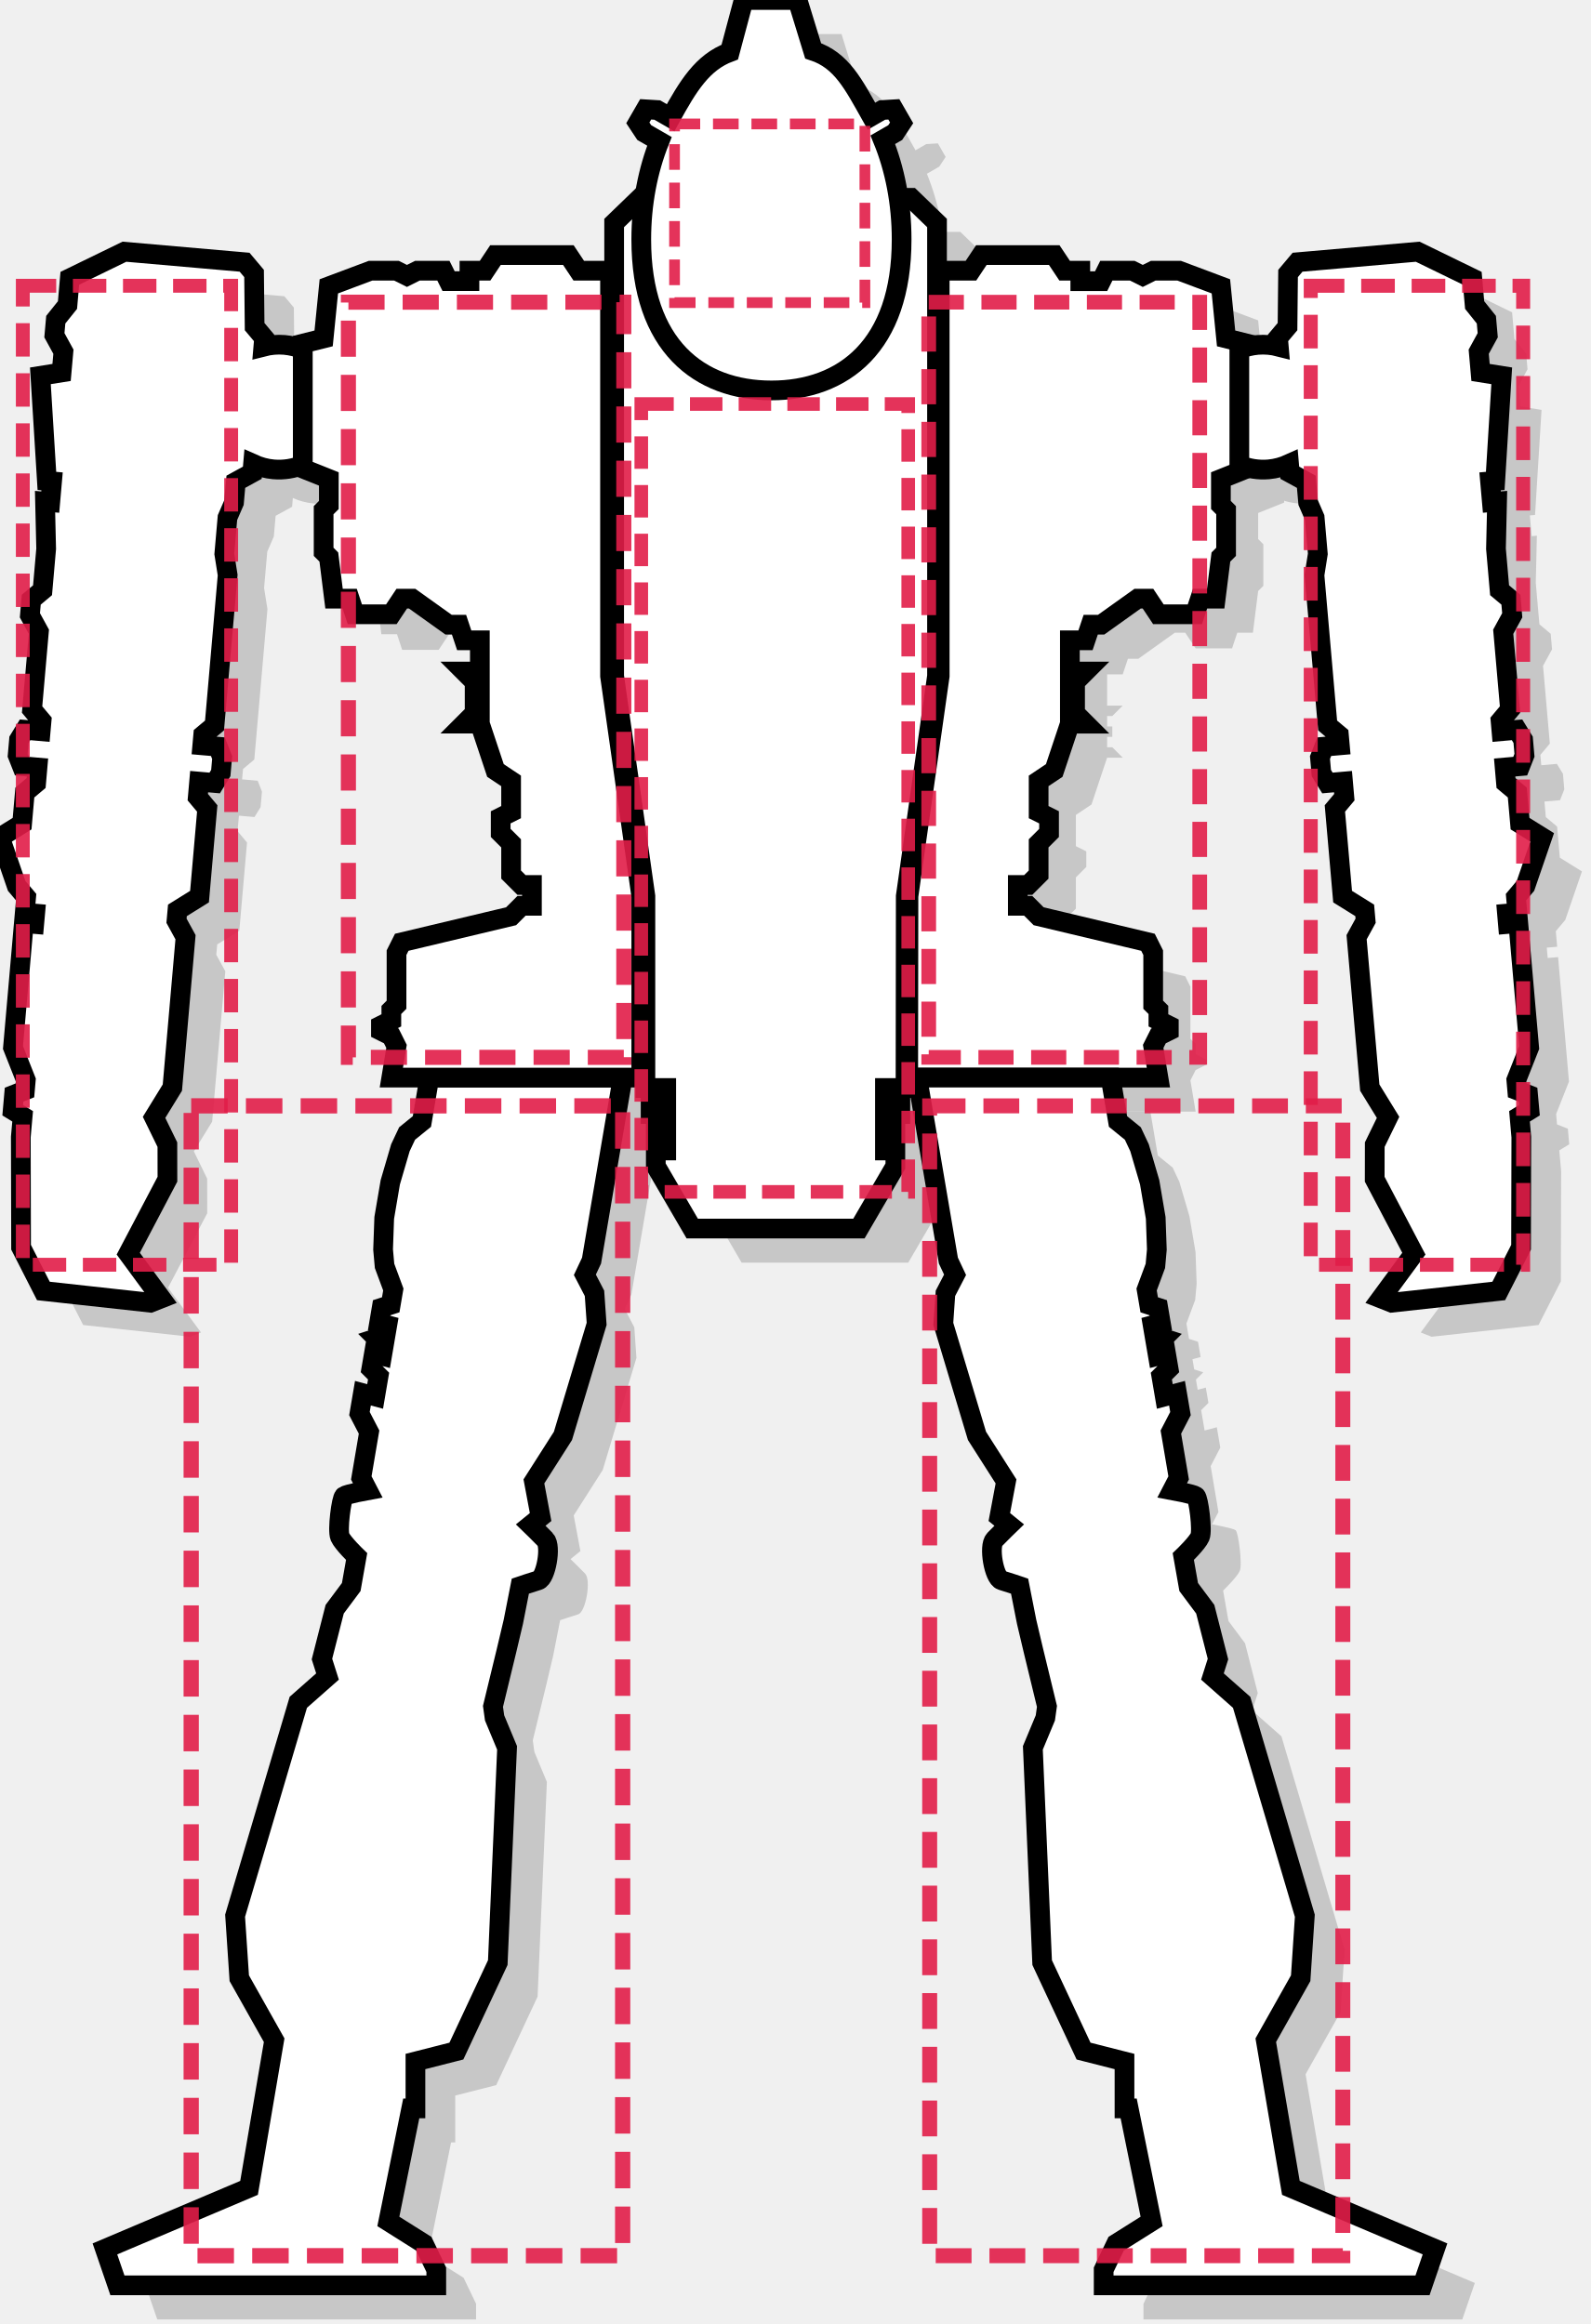
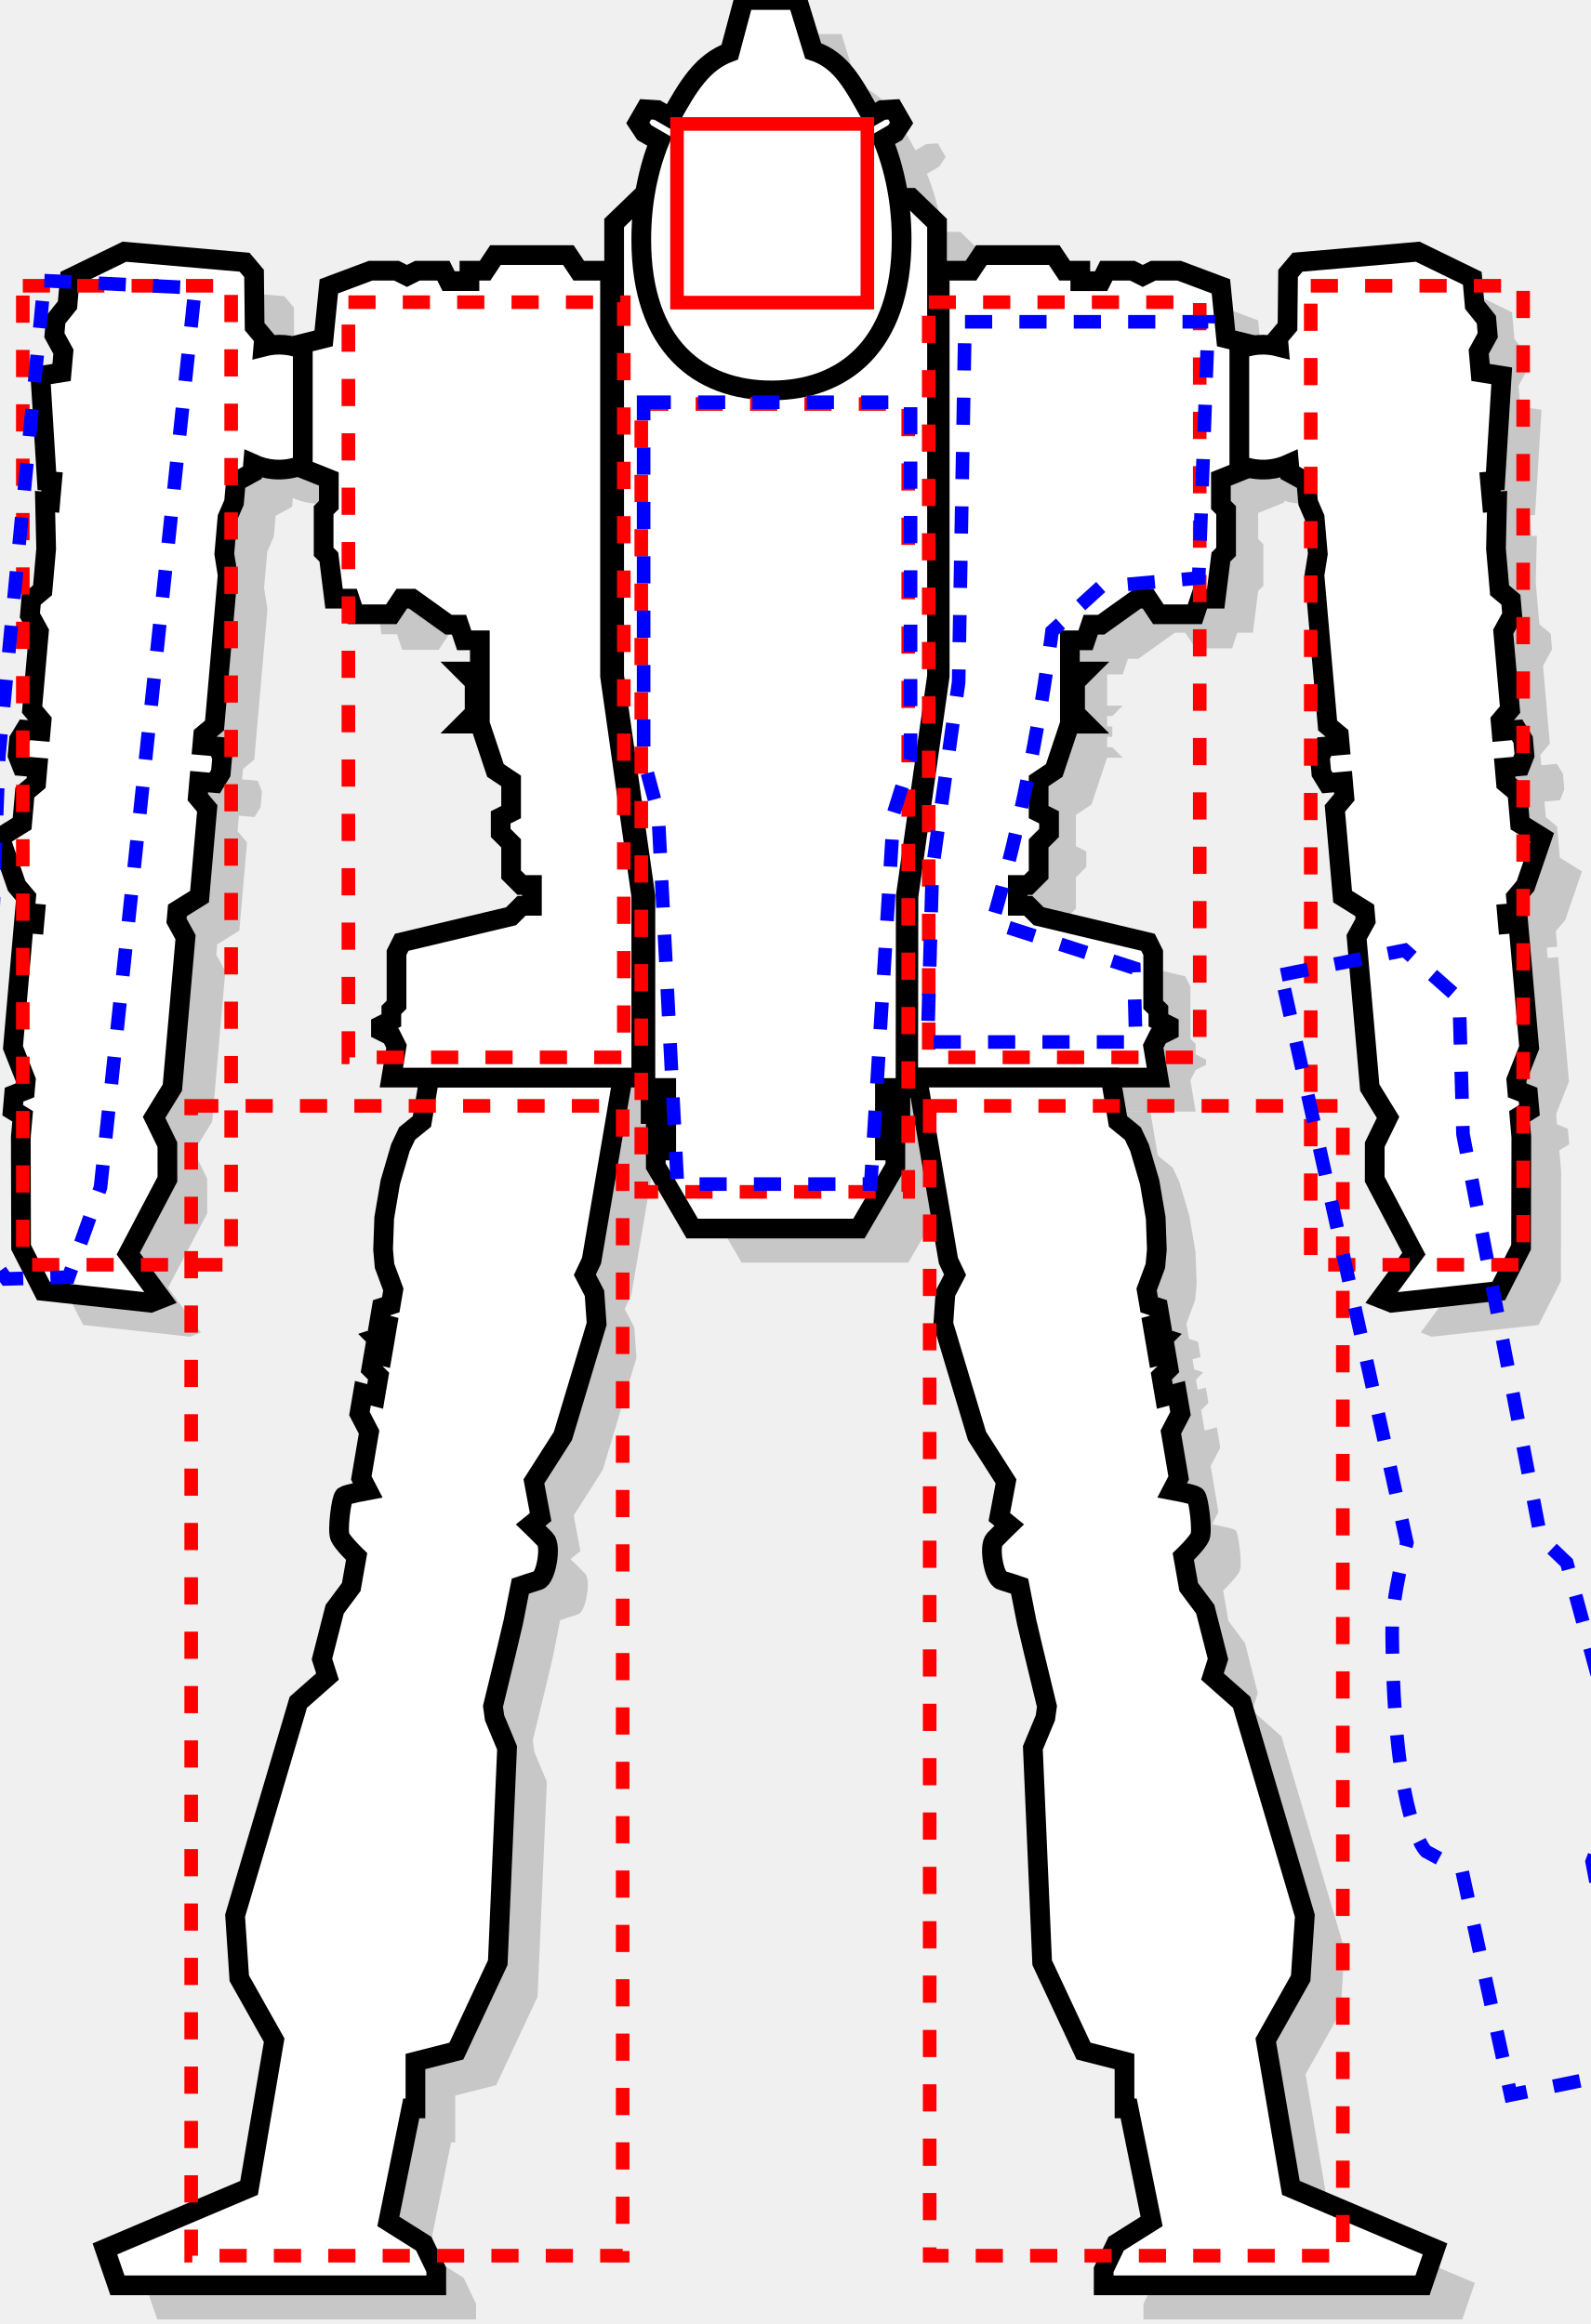
- <svg xmlns="http://www.w3.org/2000/svg" width="100%" height="100%" viewBox="0 0 117 171" version="1.1" style="fill-rule:evenodd;clip-rule:evenodd;">
+ <svg xmlns="http://www.w3.org/2000/svg" xmlns:ns1="https://boxy-svg.com" width="100%" height="100%" viewBox="0 0 117 171" version="1.1" style="fill-rule:evenodd;clip-rule:evenodd;">
+   <defs>
+     <ns1:guide x="52.103" y="165.341" angle="90" />
+   </defs>
  <g id="paperdoll-art-structure">
    <path id="path56107" d="M94.461,36.98L94.461,27.787L92.929,27.404L92.547,23.574L89.482,22.425L87.566,22.425L86.8,22.808L86.034,22.425L84.119,22.425L83.736,23.192L82.204,23.192L82.204,22.425L81.054,22.425L80.288,21.275L74.925,21.275L74.16,22.425L71.863,22.425L71.863,52.245L69.564,68.448L69.546,81.795L87.95,81.795L87.566,79.497L87.95,78.732L88.716,78.349L88.716,77.966L87.95,77.582L87.95,76.816L87.566,76.434L87.566,72.603L87.184,71.838L79.14,69.921L78.374,69.156L77.608,69.156L77.608,67.623L78.374,67.623L79.14,66.858L79.14,64.559L79.906,63.793L79.906,62.643L79.14,62.261L79.14,59.963L80.288,59.197L81.438,55.75L82.586,55.75L81.82,54.984L81.438,54.984L81.438,54.218L81.82,54.218L81.82,53.452L81.438,53.452L81.438,52.685L81.82,52.685L82.586,51.919L81.438,51.919L81.438,49.62L82.586,49.62L82.97,48.471L83.736,48.471L86.418,46.555L87.184,46.555L87.95,47.705L90.63,47.705L91.014,46.555L92.163,46.555L92.547,43.491L92.929,43.109L92.929,40.045L92.547,39.661L92.547,37.746L94.461,36.98Z" style="fill:rgb(199,199,199);fill-rule:nonzero;" />
    <path id="path56111" d="M95.445,27.882C95.982,27.837 96.503,27.889 96.994,28.015L96.938,27.368L97.636,26.538L97.676,22.628L98.374,21.799L107.213,21.026L111.229,22.982L111.401,24.95L112.263,26.027L112.364,27.172L111.701,28.384L111.835,29.91L113.394,30.158L112.917,37.89L112.535,37.924L112.669,39.45L113.051,39.416L112.97,42.884L113.237,45.936L114.067,46.632L114.167,47.778L113.504,48.989L114.005,54.713L113.308,55.544L113.374,56.306L114.52,56.205L114.968,56.935L115.067,58.08L114.754,58.877L113.609,58.977L113.708,60.122L114.539,60.819L114.74,63.108L116.366,64.119L115.14,67.687L114.443,68.516L114.544,69.661L113.78,69.727L113.847,70.49L114.611,70.424L115.412,79.582L114.467,81.972L114.533,82.735L115.33,83.05L115.431,84.196L114.7,84.644L114.835,86.169L114.816,94.276L113.174,97.494L105.304,98.358L104.508,98.044L106.931,94.751L104.05,89.272L104.054,86.727L105.033,84.72L103.687,82.531L102.718,71.465L103.382,70.253L103.314,69.49L101.689,68.479L101.121,61.992L101.818,61.161L101.718,60.017L100.573,60.117L100.125,59.388L100.024,58.243L100.338,57.446L101.484,57.346L101.416,56.583L100.587,55.887L99.619,44.82L99.866,43.261L99.633,40.59L99.152,39.479L99.018,37.953L97.806,37.289L97.75,36.641C97.286,36.851 96.783,36.994 96.247,37.041C95.485,37.107 94.751,36.982 94.092,36.708L94.092,28.213C94.513,28.038 94.968,27.925 95.445,27.882" style="fill:rgb(199,199,199);fill-rule:nonzero;" />
    <path id="path56115" d="M23.847,27.882C23.311,27.837 22.79,27.889 22.298,28.015L22.354,27.368L21.657,26.538L21.615,22.628L20.919,21.799L12.08,21.026L8.063,22.982L7.891,24.95L7.029,26.027L6.928,27.172L7.592,28.384L7.457,29.91L5.898,30.158L6.376,37.89L6.757,37.924L6.624,39.45L6.241,39.416L6.322,42.884L6.056,45.936L5.226,46.632L5.126,47.778L5.789,48.989L5.288,54.713L5.985,55.544L5.918,56.306L4.773,56.205L4.325,56.935L4.224,58.08L4.539,58.877L5.684,58.977L5.585,60.122L4.754,60.819L4.553,63.108L2.927,64.119L4.152,67.687L4.85,68.516L4.748,69.661L5.512,69.727L5.445,70.49L4.682,70.424L3.881,79.582L4.826,81.972L4.759,82.735L3.962,83.05L3.861,84.196L4.592,84.644L4.458,86.169L4.477,94.276L6.117,97.494L13.989,98.358L14.785,98.044L12.361,94.751L15.243,89.272L15.239,86.727L14.26,84.72L15.606,82.531L16.574,71.465L15.91,70.253L15.977,69.49L17.603,68.479L18.171,61.992L17.475,61.161L17.575,60.017L18.72,60.117L19.168,59.388L19.269,58.243L18.954,57.446L17.808,57.346L17.876,56.583L18.706,55.887L19.673,44.82L19.426,43.261L19.66,40.59L20.141,39.479L20.275,37.953L21.486,37.289L21.542,36.641C22.007,36.851 22.509,36.994 23.046,37.041C23.808,37.107 24.541,36.982 25.201,36.708L25.201,28.213C24.78,28.038 24.325,27.925 23.847,27.882" style="fill:rgb(199,199,199);fill-rule:nonzero;" />
    <path id="path56119" d="M85.168,85.023L86.259,85.909L86.75,86.953L87.496,89.496L87.941,92.119L88.024,94.447L87.916,95.65L87.271,97.388L87.462,98.512L88.126,98.727L88.316,99.852L87.717,100.011L87.845,100.76L88.508,100.975L87.972,101.509L88.1,102.259L88.698,102.099L88.891,103.224L88.355,103.758L88.61,105.256L89.508,105.017L89.763,106.516L89.056,107.878L89.628,111.25L89.156,112.159C89.156,112.159 90.685,112.439 90.89,112.59C91.096,112.741 91.4,115.121 91.196,115.587C90.992,116.054 89.97,117.036 89.97,117.036L90.366,119.278L91.584,120.911L92.521,124.579L92.113,125.863L94.261,127.761L98.91,143.465L98.604,148.063L96.037,152.623L97.12,158.993L97.884,163.489L108.486,167.98L107.566,170.661L84.113,170.661L84.113,169.513L85.032,167.597L87.639,165.958L85.952,157.639L85.645,157.639L85.645,154.191L82.633,153.425L79.588,146.913L78.904,131.113L79.823,128.91L79.941,128.06L78.944,123.95L78.445,121.837L77.928,119.214C77.928,119.214 77.158,118.951 76.602,118.783C76.047,118.616 75.627,116.27 76.092,115.786C76.559,115.303 77.164,114.718 77.164,114.718L76.438,114.129L76.93,111.506L74.794,108.158L72.317,99.914L72.474,97.667L73.182,96.304L72.69,95.26L70.401,81.796L84.62,81.796L85.168,85.023Z" style="fill:rgb(199,199,199);fill-rule:nonzero;" />
    <path id="path56123" d="M33.964,85.023L32.873,85.909L32.382,86.953L31.637,89.496L31.191,92.119L31.108,94.447L31.216,95.65L31.861,97.388L31.67,98.512L31.007,98.727L30.816,99.852L31.415,100.011L31.288,100.76L30.625,100.975L31.16,101.509L31.032,102.259L30.434,102.099L30.242,103.224L30.777,103.758L30.522,105.256L29.624,105.017L29.369,106.516L30.077,107.878L29.504,111.25L29.976,112.159C29.976,112.159 28.447,112.439 28.242,112.59C28.036,112.741 27.732,115.121 27.936,115.587C28.14,116.054 29.161,117.036 29.161,117.036L28.765,119.278L27.547,120.911L26.611,124.579L27.02,125.863L24.871,127.761L20.222,143.465L20.529,148.063L23.095,152.623L22.012,158.993L21.248,163.489L10.646,167.98L11.566,170.661L35.02,170.661L35.02,169.513L34.1,167.597L31.494,165.958L33.181,157.639L33.487,157.639L33.487,154.191L36.499,153.425L39.544,146.913L40.228,131.113L39.309,128.91L39.191,128.06L40.188,123.95L40.688,121.837L41.203,119.214C41.203,119.214 41.974,118.951 42.53,118.783C43.085,118.616 43.506,116.27 43.04,115.786C42.573,115.303 41.968,114.718 41.968,114.718L42.694,114.129L42.202,111.506L44.338,108.158L46.816,99.914L46.659,97.667L45.95,96.304L46.442,95.26L48.731,81.796L34.512,81.796L33.964,85.023Z" style="fill:rgb(199,199,199);fill-rule:nonzero;" />
    <path id="path56127" d="M48.354,52.357L48.354,22.537L46.056,22.537L45.29,21.387L39.927,21.387L39.161,22.537L38.013,22.537L38.013,23.304L36.48,23.304L36.097,22.537L34.182,22.537L33.415,22.921L32.649,22.537L30.735,22.537L27.67,23.687L27.287,27.517L25.755,27.9L25.755,37.093L27.67,37.859L27.67,39.774L27.287,40.157L27.287,43.22L27.67,43.603L28.053,46.667L29.203,46.667L29.585,47.818L32.267,47.818L33.033,46.667L33.799,46.667L36.48,48.584L37.246,48.584L37.629,49.733L38.779,49.733L38.779,52.031L37.629,52.031L38.395,52.797L38.779,52.797L38.779,53.564L38.395,53.564L38.395,54.33L38.779,54.33L38.779,55.096L38.395,55.096L37.629,55.862L38.779,55.862L39.927,59.309L41.077,60.075L41.077,62.373L40.311,62.756L40.311,63.904L41.077,64.67L41.077,66.97L41.843,67.736L42.609,67.736L42.609,69.268L41.843,69.268L41.077,70.034L33.033,71.95L32.649,72.715L32.649,76.546L32.267,76.929L32.267,77.695L31.502,78.078L31.502,78.461L32.267,78.844L32.649,79.61L32.267,81.908L50.653,81.908L50.653,68.56L48.354,52.357Z" style="fill:rgb(199,199,199);fill-rule:nonzero;" />
    <path id="path56131" d="M69.09,12.261L69.562,11.546L68.989,10.55L68.133,10.602L67.344,11.058C66.014,8.694 65.153,6.937 63.051,6.247L61.903,2.506L57.944,2.506L56.921,6.337C54.898,7.09 53.848,8.847 52.568,11.168L51.587,10.602L50.732,10.55L50.157,11.546L50.63,12.261L51.747,12.905C50.899,15.021 50.41,17.489 50.41,20.126C50.41,27.954 54.698,31.233 59.986,31.233C65.276,31.233 69.562,27.954 69.562,20.126C69.562,17.438 69.057,14.927 68.18,12.786L69.09,12.261Z" style="fill:rgb(199,199,199);fill-rule:nonzero;" />
    <path id="path56135" d="M72.556,52.245L70.257,68.448L70.241,81.796L70.241,82.562L68.725,82.562L68.725,83.328L69.857,83.328L69.857,84.477L68.725,84.477L68.725,85.243L69.491,85.243L69.491,86.392L68.725,86.392L68.725,87.158L69.491,87.158L69.491,88.307L66.81,92.904L54.552,92.904L51.871,88.307L51.871,87.158L52.637,87.158L52.637,86.392L51.871,86.392L51.871,85.243L52.637,85.243L52.637,84.477L51.489,84.477L51.489,83.328L52.637,83.328L52.637,82.562L51.105,82.562L51.105,68.448L48.806,52.245L48.806,18.913L50.723,17.062L70.641,17.062L72.556,18.913L72.556,52.245Z" style="fill:rgb(199,199,199);fill-rule:nonzero;" />
    <path id="paperdoll-art-structure-CT-isCT" d="M68.926,49.74L66.627,65.943L66.61,79.291L66.61,80.057L65.095,80.057L65.095,80.823L66.227,80.823L66.227,81.972L65.095,81.972L65.095,82.738L65.861,82.738L65.861,83.888L65.095,83.888L65.095,84.654L65.861,84.654L65.861,85.802L63.18,90.399L50.922,90.399L48.241,85.802L48.241,84.654L49.007,84.654L49.007,83.888L48.241,83.888L48.241,82.738L49.007,82.738L49.007,81.972L47.859,81.972L47.859,80.823L49.007,80.823L49.007,80.057L47.475,80.057L47.475,65.943L45.176,49.74L45.176,16.408L47.093,14.557L67.011,14.557L68.926,16.408L68.926,49.74Z" style="fill:white;fill-rule:nonzero;" />
    <path id="path56537" d="M68.926,49.74L66.627,65.943L66.61,79.291L66.61,80.057L65.095,80.057L65.095,80.823L66.227,80.823L66.227,81.972L65.095,81.972L65.095,82.738L65.861,82.738L65.861,83.888L65.095,83.888L65.095,84.654L65.861,84.654L65.861,85.802L63.18,90.399L50.922,90.399L48.241,85.802L48.241,84.654L49.007,84.654L49.007,83.888L48.241,83.888L48.241,82.738L49.007,82.738L49.007,81.972L47.859,81.972L47.859,80.823L49.007,80.823L49.007,80.057L47.475,80.057L47.475,65.943L45.176,49.74L45.176,16.408L47.093,14.557L67.011,14.557L68.926,16.408L68.926,49.74Z" style="fill:none;fill-rule:nonzero;stroke:black;stroke-width:1.45px;" />
    <path id="paperdoll-art-structure-RT-isRT" d="M91.722,34.475L91.722,25.281L90.19,24.899L89.808,21.069L86.743,19.92L84.827,19.92L84.061,20.303L83.295,19.92L81.38,19.92L80.997,20.687L79.465,20.687L79.465,19.92L78.315,19.92L77.549,18.77L72.187,18.77L71.421,19.92L69.124,19.92L69.124,49.74L66.825,65.943L66.807,79.291L85.211,79.291L84.827,76.992L85.211,76.227L85.977,75.844L85.977,75.461L85.211,75.077L85.211,74.311L84.827,73.929L84.827,70.098L84.445,69.333L76.401,67.417L75.635,66.65L74.869,66.65L74.869,65.118L75.635,65.118L76.401,64.353L76.401,62.054L77.167,61.288L77.167,60.138L76.401,59.756L76.401,57.458L77.549,56.692L78.699,53.245L79.847,53.245L79.081,52.479L78.699,52.479L78.699,51.713L79.081,51.713L79.081,50.947L78.699,50.947L78.699,50.18L79.081,50.18L79.847,49.414L78.699,49.414L78.699,47.115L79.847,47.115L80.232,45.966L80.997,45.966L83.679,44.05L84.445,44.05L85.211,45.2L87.891,45.2L88.275,44.05L89.424,44.05L89.808,40.986L90.19,40.604L90.19,37.54L89.808,37.156L89.808,35.241L91.722,34.475Z" style="fill:white;fill-rule:nonzero;" />
    <path id="path56545" d="M91.722,34.475L91.722,25.281L90.19,24.899L89.808,21.069L86.743,19.92L84.827,19.92L84.061,20.303L83.295,19.92L81.38,19.92L80.997,20.687L79.465,20.687L79.465,19.92L78.315,19.92L77.549,18.77L72.187,18.77L71.421,19.92L69.124,19.92L69.124,49.74L66.825,65.943L66.807,79.291L85.211,79.291L84.827,76.992L85.211,76.227L85.977,75.844L85.977,75.461L85.211,75.077L85.211,74.311L84.827,73.929L84.827,70.098L84.445,69.333L76.401,67.417L75.635,66.65L74.869,66.65L74.869,65.118L75.635,65.118L76.401,64.353L76.401,62.054L77.167,61.288L77.167,60.138L76.401,59.756L76.401,57.458L77.549,56.692L78.699,53.245L79.847,53.245L79.081,52.479L78.699,52.479L78.699,51.713L79.081,51.713L79.081,50.947L78.699,50.947L78.699,50.18L79.081,50.18L79.847,49.414L78.699,49.414L78.699,47.115L79.847,47.115L80.232,45.966L80.997,45.966L83.679,44.05L84.445,44.05L85.211,45.2L87.891,45.2L88.275,44.05L89.424,44.05L89.808,40.986L90.19,40.604L90.19,37.54L89.808,37.156L89.808,35.241L91.722,34.475Z" style="fill:none;fill-rule:nonzero;stroke:black;stroke-width:1.45px;" />
    <path id="paperdoll-art-structure-RA-isRA" d="M92.517,25.377C93.054,25.332 93.575,25.384 94.066,25.51L94.01,24.863L94.708,24.033L94.749,20.123L95.446,19.294L104.285,18.521L108.301,20.477L108.473,22.445L109.335,23.522L109.436,24.667L108.773,25.879L108.907,27.405L110.466,27.653L109.989,35.385L109.607,35.419L109.741,36.944L110.123,36.911L110.042,40.379L110.309,43.431L111.139,44.127L111.239,45.273L110.576,46.484L111.077,52.208L110.38,53.039L110.446,53.801L111.592,53.7L112.04,54.43L112.139,55.575L111.826,56.372L110.681,56.472L110.78,57.617L111.611,58.314L111.812,60.603L113.438,61.614L112.212,65.182L111.515,66.011L111.616,67.156L110.853,67.222L110.919,67.985L111.683,67.919L112.484,77.077L111.539,79.467L111.605,80.23L112.402,80.545L112.504,81.69L111.773,82.139L111.907,83.664L111.888,91.771L110.247,94.989L102.376,95.853L101.58,95.539L104.003,92.245L101.122,86.767L101.126,84.222L102.105,82.215L100.759,80.026L99.79,68.96L100.454,67.748L100.387,66.985L98.761,65.974L98.193,59.486L98.89,58.656L98.79,57.511L97.645,57.612L97.197,56.883L97.096,55.738L97.411,54.941L98.556,54.841L98.488,54.078L97.659,53.382L96.691,42.315L96.938,40.756L96.705,38.084L96.224,36.974L96.09,35.448L94.878,34.784L94.822,34.136C94.358,34.346 93.855,34.489 93.319,34.536C92.557,34.602 91.823,34.477 91.164,34.203L91.164,25.708C91.585,25.533 92.04,25.42 92.517,25.377" style="fill:white;fill-rule:nonzero;" />
    <path id="path56561" d="M92.517,25.377C93.054,25.332 93.575,25.384 94.066,25.51L94.01,24.863L94.708,24.033L94.749,20.123L95.446,19.294L104.285,18.521L108.301,20.477L108.473,22.445L109.335,23.522L109.436,24.667L108.773,25.879L108.907,27.405L110.466,27.653L109.989,35.385L109.607,35.419L109.741,36.944L110.123,36.911L110.042,40.379L110.309,43.431L111.139,44.127L111.239,45.273L110.576,46.484L111.077,52.208L110.38,53.039L110.446,53.801L111.592,53.7L112.04,54.43L112.139,55.575L111.826,56.372L110.681,56.472L110.78,57.617L111.611,58.314L111.812,60.603L113.438,61.614L112.212,65.182L111.515,66.011L111.616,67.156L110.853,67.222L110.919,67.985L111.683,67.919L112.484,77.077L111.539,79.467L111.605,80.23L112.402,80.545L112.504,81.69L111.773,82.139L111.907,83.664L111.888,91.771L110.247,94.989L102.376,95.853L101.58,95.539L104.003,92.245L101.122,86.767L101.126,84.222L102.105,82.215L100.759,80.026L99.79,68.96L100.454,67.748L100.387,66.985L98.761,65.974L98.193,59.486L98.89,58.656L98.79,57.511L97.645,57.612L97.197,56.883L97.096,55.738L97.411,54.941L98.556,54.841L98.488,54.078L97.659,53.382L96.691,42.315L96.938,40.756L96.705,38.084L96.224,36.974L96.09,35.448L94.878,34.784L94.822,34.136C94.358,34.346 93.855,34.489 93.319,34.536C92.557,34.602 91.823,34.477 91.164,34.203L91.164,25.708C91.585,25.533 92.04,25.42 92.517,25.377Z" style="fill:none;fill-rule:nonzero;stroke:black;stroke-width:1.45px;" />
    <path id="paperdoll-art-structure-LA-isLA" d="M20.92,25.377C20.384,25.332 19.863,25.384 19.372,25.51L19.427,24.863L18.73,24.033L18.689,20.123L17.992,19.294L9.153,18.521L5.136,20.477L4.965,22.445L4.102,23.522L4.001,24.667L4.665,25.879L4.53,27.405L2.971,27.653L3.449,35.385L3.83,35.419L3.697,36.944L3.314,36.911L3.396,40.379L3.129,43.431L2.299,44.127L2.199,45.273L2.862,46.484L2.361,52.208L3.058,53.039L2.991,53.801L1.846,53.7L1.398,54.43L1.298,55.575L1.612,56.372L2.757,56.472L2.658,57.617L1.827,58.314L1.626,60.603L-0,61.614L1.225,65.182L1.923,66.011L1.822,67.156L2.586,67.222L2.518,67.985L1.755,67.919L0.954,77.077L1.899,79.467L1.832,80.23L1.035,80.545L0.935,81.69L1.666,82.139L1.531,83.664L1.55,91.771L3.191,94.989L11.062,95.853L11.858,95.539L9.434,92.245L12.316,86.767L12.312,84.222L11.333,82.215L12.679,80.026L13.647,68.96L12.983,67.748L13.051,66.985L14.676,65.974L15.244,59.486L14.548,58.656L14.648,57.511L15.793,57.612L16.241,56.883L16.342,55.738L16.028,54.941L14.881,54.841L14.949,54.078L15.779,53.382L16.746,42.315L16.499,40.756L16.733,38.084L17.214,36.974L17.348,35.448L18.559,34.784L18.615,34.136C19.08,34.346 19.582,34.489 20.119,34.536C20.881,34.602 21.614,34.477 22.274,34.203L22.274,25.708C21.853,25.533 21.398,25.42 20.92,25.377" style="fill:white;fill-rule:nonzero;" />
    <path id="path56569" d="M20.92,25.377C20.384,25.332 19.863,25.384 19.372,25.51L19.427,24.863L18.73,24.033L18.689,20.123L17.992,19.294L9.153,18.521L5.136,20.477L4.965,22.445L4.102,23.522L4.001,24.667L4.665,25.879L4.53,27.405L2.971,27.653L3.449,35.385L3.83,35.419L3.697,36.944L3.314,36.911L3.396,40.379L3.129,43.431L2.299,44.127L2.199,45.273L2.862,46.484L2.361,52.208L3.058,53.039L2.991,53.801L1.846,53.7L1.398,54.43L1.298,55.575L1.612,56.372L2.757,56.472L2.658,57.617L1.827,58.314L1.626,60.603L-0,61.614L1.225,65.182L1.923,66.011L1.822,67.156L2.586,67.222L2.518,67.985L1.755,67.919L0.954,77.077L1.899,79.467L1.832,80.23L1.035,80.545L0.935,81.69L1.666,82.139L1.531,83.664L1.55,91.771L3.191,94.989L11.062,95.853L11.858,95.539L9.434,92.245L12.316,86.767L12.312,84.222L11.333,82.215L12.679,80.026L13.647,68.96L12.983,67.748L13.051,66.985L14.676,65.974L15.244,59.486L14.548,58.656L14.648,57.511L15.793,57.612L16.241,56.883L16.342,55.738L16.028,54.941L14.881,54.841L14.949,54.078L15.779,53.382L16.746,42.315L16.499,40.756L16.733,38.084L17.214,36.974L17.348,35.448L18.559,34.784L18.615,34.136C19.08,34.346 19.582,34.489 20.119,34.536C20.881,34.602 21.614,34.477 22.274,34.203L22.274,25.708C21.853,25.533 21.398,25.42 20.92,25.377Z" style="fill:none;fill-rule:nonzero;stroke:black;stroke-width:1.45px;" />
    <path id="paperdoll-art-structure-HD-isHD" d="M65.851,9.755L66.323,9.04L65.75,8.044L64.894,8.096L64.105,8.552C62.774,6.188 61.914,4.431 59.812,3.741L58.664,0L54.705,0L53.682,3.831C51.659,4.584 50.609,6.341 49.329,8.662L48.348,8.096L47.493,8.044L46.918,9.04L47.391,9.755L48.508,10.399C47.66,12.515 47.171,14.983 47.171,17.621C47.171,25.448 51.459,28.728 56.747,28.728C62.037,28.728 66.323,25.448 66.323,17.621C66.323,14.932 65.818,12.421 64.941,10.28L65.851,9.755Z" style="fill:white;fill-rule:nonzero;" />
    <path id="path56577" d="M65.851,9.755L66.323,9.04L65.75,8.044L64.894,8.096L64.105,8.552C62.774,6.188 61.914,4.431 59.812,3.741L58.664,0L54.705,0L53.682,3.831C51.659,4.584 50.609,6.341 49.329,8.662L48.348,8.096L47.493,8.044L46.918,9.04L47.391,9.755L48.508,10.399C47.66,12.515 47.171,14.983 47.171,17.621C47.171,25.448 51.459,28.728 56.747,28.728C62.037,28.728 66.323,25.448 66.323,17.621C66.323,14.932 65.818,12.421 64.941,10.28L65.851,9.755Z" style="fill:none;fill-rule:nonzero;stroke:black;stroke-width:1.45px;" />
    <path id="paperdoll-art-structure-RL-isRL" d="M82.24,82.518L83.331,83.404L83.822,84.448L84.568,86.991L85.013,89.614L85.096,91.942L84.988,93.145L84.343,94.883L84.534,96.007L85.197,96.222L85.388,97.347L84.789,97.506L84.916,98.255L85.58,98.47L85.044,99.004L85.172,99.754L85.77,99.594L85.962,100.719L85.427,101.253L85.682,102.751L86.58,102.512L86.835,104.011L86.127,105.373L86.7,108.745L86.228,109.654C86.228,109.654 87.757,109.934 87.962,110.085C88.168,110.236 88.472,112.616 88.268,113.082C88.064,113.549 87.042,114.531 87.042,114.531L87.439,116.773L88.657,118.406L89.593,122.074L89.185,123.358L91.333,125.256L95.982,140.96L95.676,145.558L93.109,150.118L94.192,156.488L94.956,160.984L105.558,165.475L104.638,168.156L81.185,168.156L81.185,167.008L82.104,165.092L84.711,163.452L83.023,155.134L82.717,155.134L82.717,151.686L79.705,150.919L76.66,144.408L75.976,128.608L76.895,126.404L77.013,125.555L76.016,121.445L75.517,119.332L75,116.709C75,116.709 74.23,116.446 73.674,116.278C73.119,116.111 72.699,113.765 73.164,113.281C73.631,112.798 74.236,112.213 74.236,112.213L73.51,111.624L74.002,109.001L71.866,105.652L69.389,97.409L69.545,95.162L70.254,93.799L69.762,92.755L67.473,79.291L81.692,79.291L82.24,82.518Z" style="fill:white;fill-rule:nonzero;" />
    <path id="path56585" d="M82.24,82.518L83.331,83.404L83.822,84.448L84.568,86.991L85.013,89.614L85.096,91.942L84.988,93.145L84.343,94.883L84.534,96.007L85.197,96.222L85.388,97.347L84.789,97.506L84.916,98.255L85.58,98.47L85.044,99.004L85.172,99.754L85.77,99.594L85.962,100.719L85.427,101.253L85.682,102.751L86.58,102.512L86.835,104.011L86.127,105.373L86.7,108.745L86.228,109.654C86.228,109.654 87.757,109.934 87.962,110.085C88.168,110.236 88.472,112.616 88.268,113.082C88.064,113.549 87.042,114.531 87.042,114.531L87.439,116.773L88.657,118.406L89.593,122.074L89.185,123.358L91.333,125.256L95.982,140.96L95.676,145.558L93.109,150.118L94.192,156.488L94.956,160.984L105.558,165.475L104.638,168.156L81.185,168.156L81.185,167.008L82.104,165.092L84.711,163.452L83.023,155.134L82.717,155.134L82.717,151.686L79.705,150.919L76.66,144.408L75.976,128.608L76.895,126.404L77.013,125.555L76.016,121.445L75.517,119.332L75,116.709C75,116.709 74.23,116.446 73.674,116.278C73.119,116.111 72.699,113.765 73.164,113.281C73.631,112.798 74.236,112.213 74.236,112.213L73.51,111.624L74.002,109.001L71.866,105.652L69.389,97.409L69.545,95.162L70.254,93.799L69.762,92.755L67.473,79.291L81.692,79.291L82.24,82.518Z" style="fill:none;fill-rule:nonzero;stroke:black;stroke-width:1.45px;" />
    <path id="paperdoll-art-structure-LL-isLL" d="M31.036,82.518L29.945,83.404L29.454,84.448L28.709,86.991L28.263,89.614L28.18,91.942L28.288,93.145L28.933,94.883L28.742,96.007L28.078,96.222L27.888,97.347L28.487,97.506L28.359,98.255L27.697,98.47L28.232,99.004L28.104,99.754L27.506,99.594L27.313,100.719L27.849,101.253L27.594,102.751L26.696,102.512L26.441,104.011L27.148,105.373L26.576,108.745L27.048,109.654C27.048,109.654 25.519,109.934 25.314,110.085C25.108,110.236 24.804,112.616 25.008,113.082C25.212,113.549 26.233,114.531 26.233,114.531L25.837,116.773L24.619,118.406L23.683,122.074L24.092,123.358L21.943,125.256L17.294,140.96L17.601,145.558L20.167,150.118L19.084,156.488L18.32,160.984L7.718,165.475L8.638,168.156L32.092,168.156L32.092,167.008L31.172,165.092L28.566,163.452L30.252,155.134L30.559,155.134L30.559,151.686L33.571,150.919L36.616,144.408L37.3,128.608L36.381,126.404L36.263,125.555L37.26,121.445L37.76,119.332L38.276,116.709C38.276,116.709 39.046,116.446 39.602,116.278C40.157,116.111 40.578,113.765 40.112,113.281C39.645,112.798 39.04,112.213 39.04,112.213L39.766,111.624L39.274,109.001L41.41,105.652L43.888,97.409L43.73,95.162L43.022,93.799L43.514,92.755L45.803,79.291L31.584,79.291L31.036,82.518Z" style="fill:white;fill-rule:nonzero;" />
    <path id="path56593" d="M31.036,82.518L29.945,83.404L29.454,84.448L28.709,86.991L28.263,89.614L28.18,91.942L28.288,93.145L28.933,94.883L28.742,96.007L28.078,96.222L27.888,97.347L28.487,97.506L28.359,98.255L27.697,98.47L28.232,99.004L28.104,99.754L27.506,99.594L27.313,100.719L27.849,101.253L27.594,102.751L26.696,102.512L26.441,104.011L27.148,105.373L26.576,108.745L27.048,109.654C27.048,109.654 25.519,109.934 25.314,110.085C25.108,110.236 24.804,112.616 25.008,113.082C25.212,113.549 26.233,114.531 26.233,114.531L25.837,116.773L24.619,118.406L23.683,122.074L24.092,123.358L21.943,125.256L17.294,140.96L17.601,145.558L20.167,150.118L19.084,156.488L18.32,160.984L7.718,165.475L8.638,168.156L32.092,168.156L32.092,167.008L31.172,165.092L28.566,163.452L30.252,155.134L30.559,155.134L30.559,151.686L33.571,150.919L36.616,144.408L37.3,128.608L36.381,126.404L36.263,125.555L37.26,121.445L37.76,119.332L38.276,116.709C38.276,116.709 39.046,116.446 39.602,116.278C40.157,116.111 40.578,113.765 40.112,113.281C39.645,112.798 39.04,112.213 39.04,112.213L39.766,111.624L39.274,109.001L41.41,105.652L43.888,97.409L43.73,95.162L43.022,93.799L43.514,92.755L45.803,79.291L31.584,79.291L31.036,82.518Z" style="fill:none;fill-rule:nonzero;stroke:black;stroke-width:1.45px;" />
    <path id="paperdoll-art-structure-LT-isLT" d="M44.873,49.74L44.873,19.92L42.575,19.92L41.809,18.77L36.446,18.77L35.68,19.92L34.532,19.92L34.532,20.686L32.999,20.686L32.617,19.92L30.701,19.92L29.934,20.303L29.168,19.92L27.254,19.92L24.189,21.069L23.806,24.899L22.275,25.282L22.275,34.475L24.189,35.241L24.189,37.157L23.806,37.54L23.806,40.603L24.189,40.986L24.572,44.05L25.722,44.05L26.104,45.2L28.786,45.2L29.552,44.05L30.318,44.05L32.999,45.966L33.765,45.966L34.148,47.115L35.298,47.115L35.298,49.414L34.148,49.414L34.914,50.179L35.298,50.179L35.298,50.946L34.914,50.946L34.914,51.712L35.298,51.712L35.298,52.478L34.914,52.478L34.148,53.244L35.298,53.244L36.446,56.692L37.596,57.458L37.596,59.756L36.83,60.139L36.83,61.287L37.596,62.053L37.596,64.352L38.362,65.118L39.128,65.118L39.128,66.651L38.362,66.651L37.596,67.417L29.552,69.333L29.168,70.098L29.168,73.928L28.786,74.312L28.786,75.078L28.021,75.461L28.021,75.844L28.786,76.227L29.168,76.992L28.786,79.291L47.172,79.291L47.172,65.943L44.873,49.74Z" style="fill:white;fill-rule:nonzero;" />
    <path id="path330" d="M44.873,49.74L44.873,19.92L42.575,19.92L41.809,18.77L36.446,18.77L35.68,19.92L34.532,19.92L34.532,20.686L32.999,20.686L32.617,19.92L30.701,19.92L29.934,20.303L29.168,19.92L27.254,19.92L24.189,21.069L23.806,24.899L22.275,25.282L22.275,34.475L24.189,35.241L24.189,37.157L23.806,37.54L23.806,40.603L24.189,40.986L24.572,44.05L25.722,44.05L26.104,45.2L28.786,45.2L29.552,44.05L30.318,44.05L32.999,45.966L33.765,45.966L34.148,47.115L35.298,47.115L35.298,49.414L34.148,49.414L34.914,50.179L35.298,50.179L35.298,50.946L34.914,50.946L34.914,51.712L35.298,51.712L35.298,52.478L34.914,52.478L34.148,53.244L35.298,53.244L36.446,56.692L37.596,57.458L37.596,59.756L36.83,60.139L36.83,61.287L37.596,62.053L37.596,64.352L38.362,65.118L39.128,65.118L39.128,66.651L38.362,66.651L37.596,67.417L29.552,69.333L29.168,70.098L29.168,73.928L28.786,74.312L28.786,75.078L28.021,75.461L28.021,75.844L28.786,76.227L29.168,76.992L28.786,79.291L47.172,79.291L47.172,65.943L44.873,49.74Z" style="fill:none;fill-rule:nonzero;stroke:black;stroke-width:1.45px;" />
-     <rect data-canon="structure" data-location="HD" x="49.619" y="9.12" width="14.002" height="13.146" style="fill: none; stroke: rgb(225, 29, 72); stroke-opacity: 0.9; stroke-width: 0.79px; stroke-dasharray: 1.886, 0.943;" />
-     <rect data-canon="structure" data-location="CT" x="47.172" y="29.727" width="19.635" height="57.971" style="fill:none;stroke:rgb(225,29,72);stroke-opacity:0.9;stroke-width:1px;stroke-dasharray:2.388,1.194;" />
-     <rect data-canon="structure" data-location="LT" x="25.628" y="22.235" width="20.258" height="55.565" style="fill: none; stroke: rgb(225, 29, 72); stroke-opacity: 0.9; stroke-width: 1.11px; stroke-dasharray: 2.66, 1.33;" />
-     <rect data-canon="structure" data-location="RT" x="68.316" y="22.235" width="19.935" height="55.565" style="fill: none; stroke: rgb(225, 29, 72); stroke-opacity: 0.9; stroke-width: 1.08px; stroke-dasharray: 2.585, 1.293;" />
-     <rect data-canon="structure" data-location="LA" x="1.678" y="21.026" width="15.326" height="72.034" style="fill:none;stroke:rgb(225,29,72);stroke-opacity:0.9;stroke-width:1.02px;stroke-dasharray:2.457,1.228;" />
-     <rect data-canon="structure" data-location="RA" x="96.417" y="21.026" width="15.624" height="72.034" style="fill:none;stroke:rgb(225,29,72);stroke-opacity:0.9;stroke-width:1.03px;stroke-dasharray:2.474,1.237;" />
-     <rect data-canon="structure" data-location="LL" x="14.064" y="81.369" width="31.739" height="84.605" style="fill:none;stroke:rgb(225,29,72);stroke-opacity:0.9;stroke-width:1.12px;stroke-dasharray:2.684,1.342;" />
-     <rect data-canon="structure" data-location="RL" x="68.386" y="81.369" width="30.391" height="84.605" style="fill:none;stroke:rgb(225,29,72);stroke-opacity:0.9;stroke-width:1.1px;stroke-dasharray:2.635,1.318;" />
+     <rect x="49.8" y="9.12" width="14.002" height="13.146" style="fill: none; stroke: rgb(255, 0, 0);" data-canon="structure" data-fill="structure" data-location="HD" />
+     <rect data-canon="structure" data-location="CT" x="47.172" y="29.727" width="19.635" height="57.971" style="fill: none; stroke-dasharray: 2; stroke: rgb(255, 0, 0);" />
+     <rect data-canon="structure" data-location="LT" x="25.628" y="22.235" width="20.258" height="55.565" style="fill: none; stroke-dasharray: 2; stroke: rgb(255, 0, 0);" />
+     <rect data-canon="structure" data-location="RT" x="68.316" y="22.235" width="19.935" height="55.565" style="fill: none; stroke-dasharray: 2; stroke: rgb(255, 0, 0);" />
+     <rect data-canon="structure" data-location="LA" x="1.678" y="21.026" width="15.326" height="72.034" style="fill: none; stroke-dasharray: 2; stroke: rgb(255, 0, 0);" />
+     <rect data-canon="structure" data-location="RA" x="96.417" y="21.026" width="15.624" height="72.034" style="fill: none; stroke-dasharray: 2; stroke: rgb(255, 0, 0);" />
+     <rect data-canon="structure" data-location="LL" x="14.064" y="81.369" width="31.739" height="84.605" style="fill: none; stroke-dasharray: 2; stroke: rgb(255, 0, 0);" />
+     <rect data-canon="structure" data-location="RL" x="68.386" y="81.369" width="30.391" height="84.605" style="fill: none; stroke-dasharray: 2; stroke: rgb(255, 0, 0);" />
+     <path d="M 47.345 29.597 L 66.98 29.597 L 66.98 55.865 L 65.737 59.828 L 64.051 87.124 L 49.83 87.124 L 48.41 59.828 L 47.345 55.865 L 47.345 29.597 Z" style="fill: none; stroke-dasharray: 2; stroke-width: 1; stroke: rgb(0, 0, 255);" data-fill="structure" data-location="CT" />
+     <path d="M 70.984 23.678 L 88.877 23.678 L 88.175 42.532 L 80.993 43.17 L 77.387 46.446 C 77.387 46.446 75.992 57.898 72.985 67.865 L 83.403 71.218 L 83.551 76.668 L 68.231 76.668 L 68.586 63.959 L 70.515 50.198 L 70.984 23.678 Z" style="fill: none; stroke-dasharray: 2; stroke-width: 1; stroke: rgb(0, 0, 255);" data-fill="structure" data-location="RT" />
+     <path d="M 27.935 76.668 L 45.828 76.668 L 45.126 57.814 L 37.944 57.176 L 34.338 53.9 C 34.338 53.9 32.943 42.448 29.936 32.481 L 40.354 29.128 L 40.502 23.678 L 25.182 23.678 L 25.537 36.387 L 27.466 50.148 L 27.935 76.668 Z" style="fill: none; stroke-dasharray: 2; stroke-width: 1; stroke: rgb(0, 0, 255); transform-box: fill-box; transform-origin: 50% 50%;" transform="matrix(-1, 0, 0, -1, 0.000004, 0.000003)" data-fill="structure" data-location="LT" />
  </g>
+   <path d="M 4.419 20.435 L 15.524 20.342 L 12.305 86.808 L 10.331 93.536 L 5.754 93.928 L 3.724 91.42 L 3.052 55.56 L 4.419 20.435 Z" style="stroke: rgb(0, 0, 255); fill: none; stroke-dasharray: 2; transform-box: fill-box; transform-origin: 50% 50%;" data-fill="structure" data-location="LA" transform="matrix(0.998411, 0.056343, -0.056343, 0.998411, 0, 0)" />
+   <path d="M 99.249 93.835 L 110.354 93.928 L 107.135 27.462 L 105.161 20.734 L 100.584 20.342 L 98.554 22.85 L 97.882 58.71 L 99.249 93.835 Z" style="stroke: rgb(0, 0, 255); fill: none; stroke-dasharray: 2; stroke-width: 1; transform-origin: 104.118px 57.135px;" transform="matrix(-0.998411, 0.056343, -0.056343, -0.998411, 0.000007, 0.000004)" data-fill="structure" data-location="RA" />
+   <path d="M 42.089 87.98 L 51.351 88.015 L 54.567 92.306 L 52.852 102.138 L 52.531 132.389 L 54.037 134.555 L 55.087 150.705 L 51.476 156.483 L 51.272 172.106 L 42.184 172.106 L 41.965 155.227 L 39.656 153.305 C 39.656 153.305 37.756 150.789 40.412 137.098 C 40.976 134.191 42.806 130.769 42.806 130.769 L 42.089 87.98 Z" style="fill: none; stroke-dasharray: 2; stroke: rgb(0, 0, 255); transform-box: fill-box; transform-origin: 50% 50%;" transform="matrix(0.979883, -0.199572, 0.199572, 0.979883, 35.44514, -6.079223)" data-fill="structure" data-location="RL" />
+   <path d="M 26.202 164.582 L 35.464 164.547 L 38.68 160.256 L 36.965 150.424 L 36.644 120.173 L 38.15 118.007 L 39.2 101.857 L 35.589 96.079 L 35.385 80.456 L 26.297 80.456 L 26.078 97.335 L 23.769 99.257 C 23.769 99.257 21.869 101.773 24.525 115.464 C 25.089 118.371 26.919 121.793 26.919 121.793 L 26.202 164.582 Z" style="fill: none; stroke-dasharray: 2; stroke: rgb(0, 0, 255); stroke-width: 1; transform-origin: 31.155px 122.519px;" data-fill="structure" data-location="LL" transform="matrix(-0.979883, -0.199572, 0.199572, -0.979883, -0.000001, 0.000011)" />
</svg>
